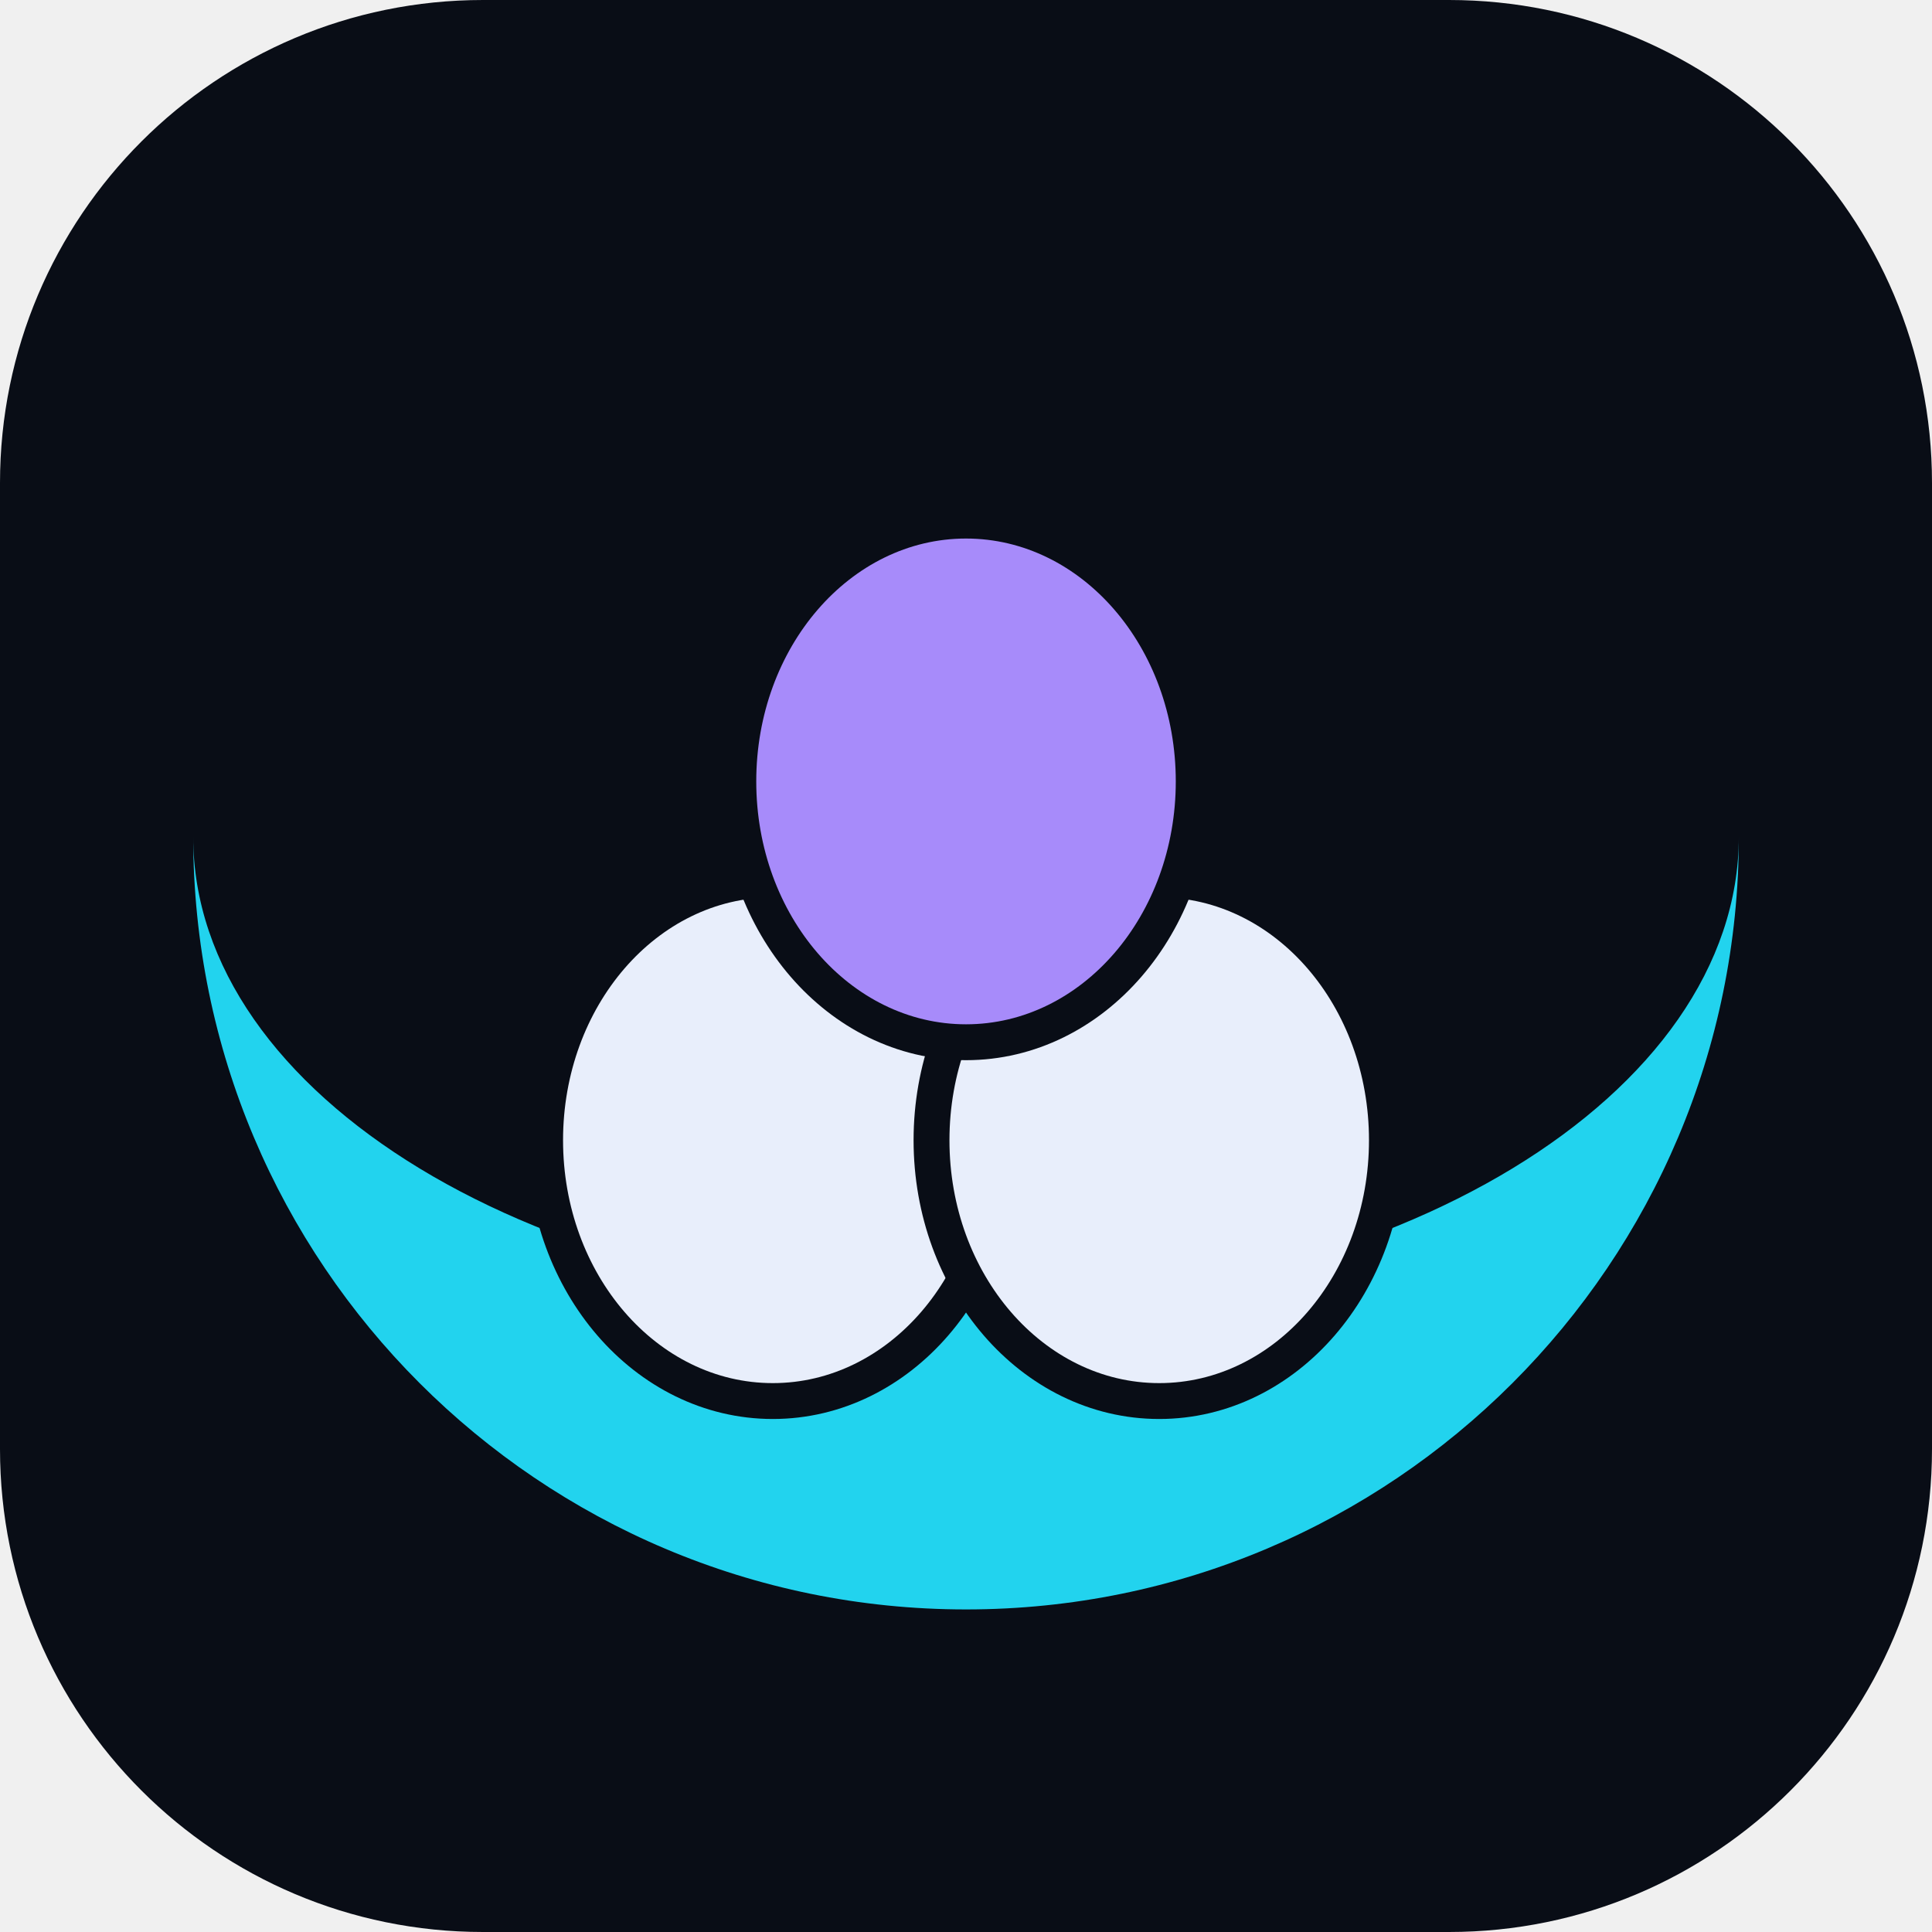
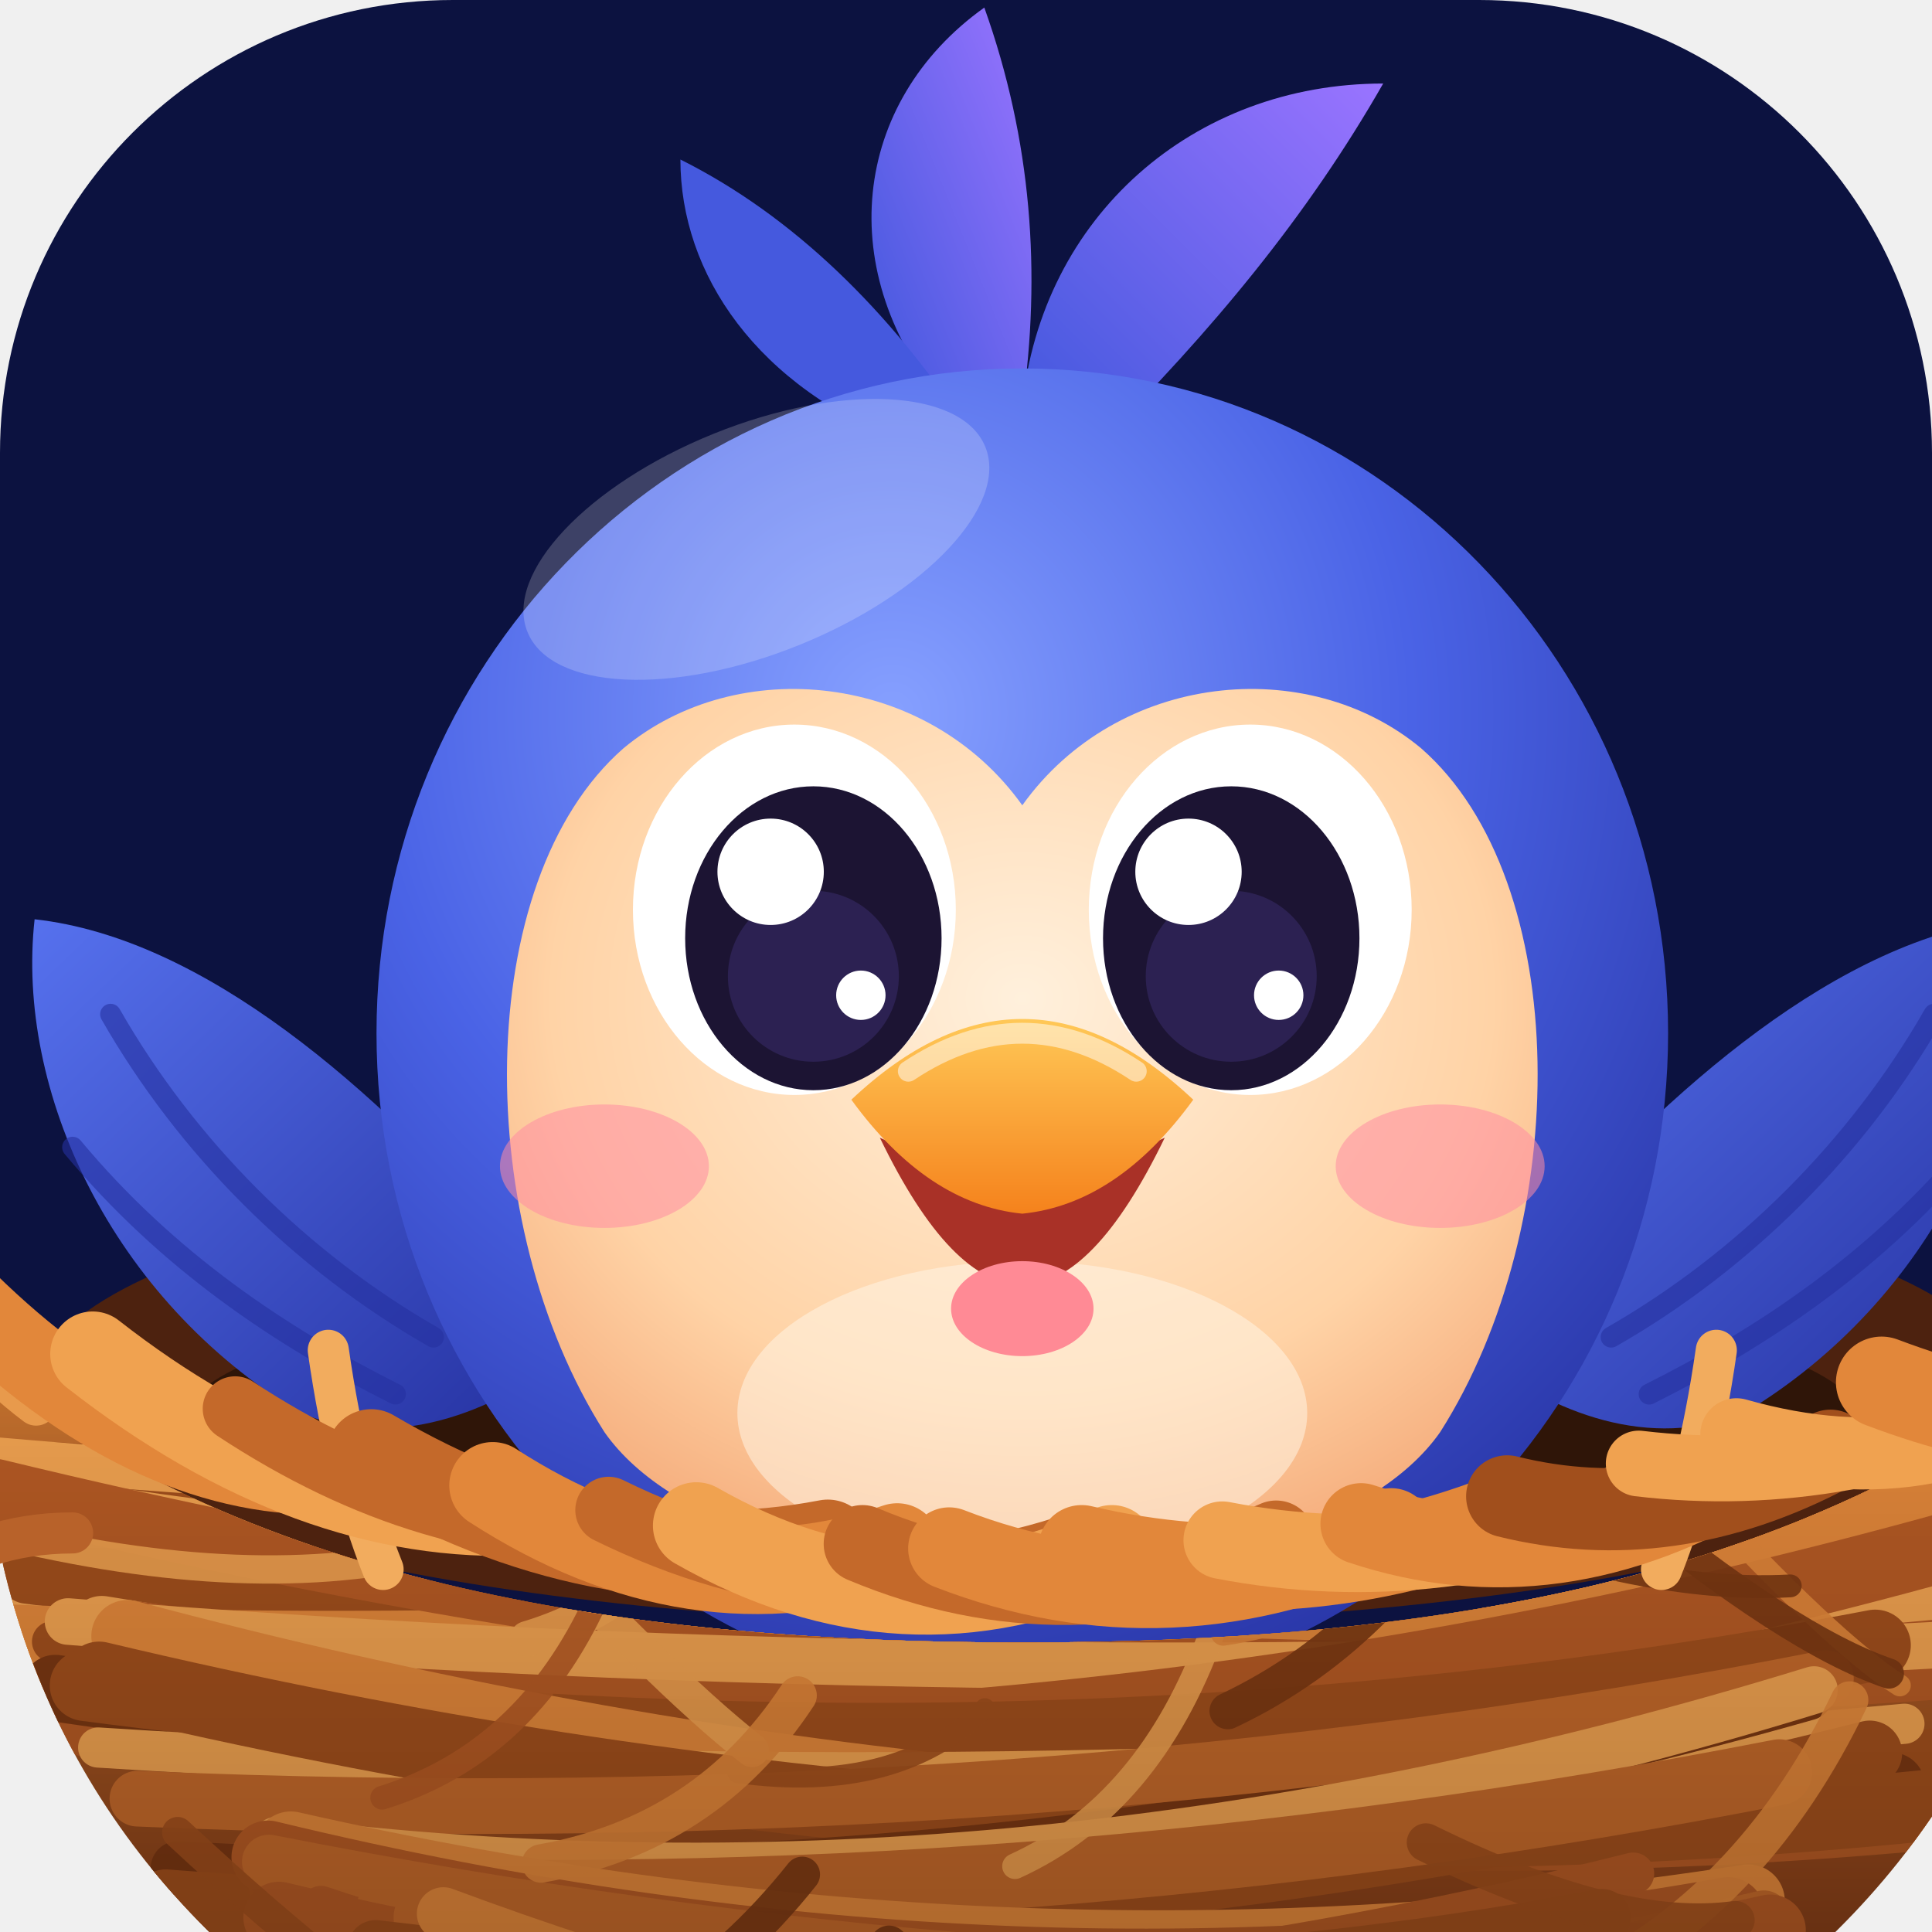
- <svg xmlns="http://www.w3.org/2000/svg" viewBox="0 0 64 64" width="32" height="32">
-   <defs />
-   <rect width="64" height="64" rx="16.0" fill="#090d16" />
-   <g transform="translate(2.743 5.771) scale(0.9143)">
+ <svg xmlns="http://www.w3.org/2000/svg" viewBox="0 0 512 512">
+   <rect width="512" height="512" rx="120" fill="#0c1240" />
+   <g transform="translate(-34 -10) scale(2.42) translate(6 26)">
    <defs>
-       <mask id="t0" maskUnits="userSpaceOnUse" x="0" y="0" width="64" height="64">
-         <rect x="0" y="0" width="64" height="64" fill="#fff" />
-         <ellipse cx="25" cy="35" rx="7.6" ry="8.8" fill="#000" stroke="#000" stroke-width="2.6" stroke-linejoin="round" />
-         <ellipse cx="39" cy="35" rx="7.6" ry="8.8" fill="#000" stroke="#000" stroke-width="2.6" stroke-linejoin="round" />
-         <ellipse cx="32" cy="22" rx="7.6" ry="8.8" fill="#000" stroke="#000" stroke-width="2.6" stroke-linejoin="round" />
-       </mask>
-       <mask id="t1" maskUnits="userSpaceOnUse" x="0" y="0" width="64" height="64">
-         <rect x="0" y="0" width="64" height="64" fill="#fff" />
-         <ellipse cx="39" cy="35" rx="7.6" ry="8.8" fill="#000" stroke="#000" stroke-width="2.6" stroke-linejoin="round" />
-         <ellipse cx="32" cy="22" rx="7.6" ry="8.8" fill="#000" stroke="#000" stroke-width="2.6" stroke-linejoin="round" />
-       </mask>
-       <mask id="t2" maskUnits="userSpaceOnUse" x="0" y="0" width="64" height="64">
-         <rect x="0" y="0" width="64" height="64" fill="#fff" />
-         <ellipse cx="32" cy="22" rx="7.6" ry="8.8" fill="#000" stroke="#000" stroke-width="2.6" stroke-linejoin="round" />
-       </mask>
+       <radialGradient id="fvbody" cx="40%" cy="26%" r="80%">
+         <stop offset="0" stop-color="#86a0ff" />
+         <stop offset=".5" stop-color="#4a63e6" />
+         <stop offset="1" stop-color="#2733a3" />
+       </radialGradient>
+       <radialGradient id="fvface" cx="50%" cy="35%" r="70%">
+         <stop offset="0" stop-color="#fff0dc" />
+         <stop offset=".65" stop-color="#ffd3a6" />
+         <stop offset="1" stop-color="#f4a877" />
+       </radialGradient>
+       <linearGradient id="fvbeak" x1="0" y1="0" x2="0" y2="1">
+         <stop offset="0" stop-color="#ffc857" />
+         <stop offset="1" stop-color="#f5821c" />
+       </linearGradient>
+       <linearGradient id="fvnest" x1="0" y1="0" x2="0" y2="1">
+         <stop offset="0" stop-color="#c8742f" />
+         <stop offset=".6" stop-color="#8d4319" />
+         <stop offset="1" stop-color="#5a250d" />
+       </linearGradient>
+       <linearGradient id="fvcrest" x1="0" y1="1" x2="1" y2="0">
+         <stop offset="0" stop-color="#3f57dc" />
+         <stop offset="1" stop-color="#9a74ff" />
+       </linearGradient>
+       <linearGradient id="fvwing" x1="0" y1="0" x2="1" y2="1">
+         <stop offset="0" stop-color="#5671ee" />
+         <stop offset="1" stop-color="#2531a0" />
+       </linearGradient>
+       <linearGradient id="fvshade" x1="0" y1="0" x2="0" y2="1">
+         <stop offset="0" stop-color="#000" stop-opacity="0" />
+         <stop offset="1" stop-color="#000" stop-opacity=".35" />
+       </linearGradient>
+       <clipPath id="fvbowl">
+         <path d="M6 128 C6 192 64 222 120 222 C176 222 234 192 234 128 C204 152 162 158 120 158 C78 158 36 152 6 128Z" />
+       </clipPath>
    </defs>
-     <g mask="url(#t0)">
-       <path d="M4 24 A28 28 0 0 0 60 24 A28 17 0 0 1 4 24 Z" fill="#22d3ee" />
+     <ellipse cx="120" cy="130" rx="108" ry="26" fill="#4d220f" />
+     <ellipse cx="120" cy="134" rx="92" ry="17" fill="#2f1508" />
+     <g transform="translate(120 110) scale(1.04) translate(-120 -128)">
+       <path d="M66 132 C52 116 34 100 16 98 C14 116 24 138 44 150 C54 154 64 150 72 144Z" fill="url(#fvwing)" />
+       <path d="M24 108 C32 122 44 134 58 142 M20 122 C30 134 42 142 54 148" fill="none" stroke="#2531a0" stroke-width="2.2" stroke-linecap="round" opacity=".6" />
+       <path d="M174 132 C188 116 206 100 224 98 C226 116 216 138 196 150 C186 154 176 150 168 144Z" fill="url(#fvwing)" />
+       <path d="M216 108 C208 122 196 134 182 142 M220 122 C210 134 198 142 186 148" fill="none" stroke="#2531a0" stroke-width="2.2" stroke-linecap="round" opacity=".6" />
+       <path d="M112 44 C100 30 102 12 116 2 C121 16 122 30 120 44Z" fill="url(#fvcrest)" />
+       <path d="M120 44 C122 24 138 10 158 10 C150 24 140 36 128 48Z" fill="url(#fvcrest)" />
+       <path d="M108 48 C92 42 84 30 84 18 C96 24 106 34 114 46Z" fill="#4559de" />
+       <ellipse cx="120" cy="110" rx="68" ry="70" fill="url(#fvbody)" />
+       <path d="M120 86 C130 72 150 70 162 80 C178 94 178 130 164 152 C150 172 90 172 76 152 C62 130 62 94 78 80 C90 70 110 72 120 86Z" fill="url(#fvface)" />
+       <ellipse cx="120" cy="150" rx="30" ry="16" fill="#fff4e4" opacity=".55" />
+       <ellipse cx="92" cy="58" rx="26" ry="12" transform="rotate(-22 92 58)" fill="#fff" opacity=".2" />
+       <ellipse cx="96" cy="97" rx="17" ry="19.5" fill="#fff" />
+       <ellipse cx="98" cy="100" rx="13.5" ry="16" fill="#1c1433" />
+       <ellipse cx="98" cy="104" rx="9" ry="9" fill="#2c2152" />
+       <circle cx="93.5" cy="93" r="5.6" fill="#fff" />
+       <circle cx="103" cy="106" r="2.6" fill="#fff" />
+       <ellipse cx="144" cy="97" rx="17" ry="19.5" fill="#fff" />
+       <ellipse cx="142" cy="100" rx="13.5" ry="16" fill="#1c1433" />
+       <ellipse cx="142" cy="104" rx="9" ry="9" fill="#2c2152" />
+       <circle cx="137.5" cy="93" r="5.6" fill="#fff" />
+       <circle cx="147" cy="106" r="2.6" fill="#fff" />
+       <ellipse cx="76" cy="124" rx="11" ry="6.5" fill="#ff8da2" opacity=".55" />
+       <ellipse cx="164" cy="124" rx="11" ry="6.5" fill="#ff8da2" opacity=".55" />
+       <path d="M105 121 Q120 152 135 121 Q120 128 105 121Z" fill="#a93127" />
+       <ellipse cx="120" cy="139" rx="7.5" ry="5" fill="#ff8a95" />
+       <path d="M102 117 Q120 100 138 117 Q130 128 120 129 Q110 128 102 117Z" fill="url(#fvbeak)" />
+       <path d="M108 114 Q120 106 132 114" fill="none" stroke="#fff" stroke-opacity=".5" stroke-width="2.2" stroke-linecap="round" />
    </g>
-     <g mask="url(#t1)">
-       <ellipse cx="25" cy="35" rx="7.6" ry="8.8" fill="#e8eefb" />
+     <path d="M6 128 C6 192 64 222 120 222 C176 222 234 192 234 128 C204 152 162 158 120 158 C78 158 36 152 6 128Z" fill="url(#fvnest)" />
+     <g clip-path="url(#fvbowl)">
+       <path d="M2.4 138.6 Q120 145.2 234.4 137.2" fill="none" stroke="#a14f1c" stroke-width="6.3" stroke-linecap="round" />
+       <path d="M3.6 141.3 Q120 160.0 225.2 151.6" fill="none" stroke="#f0a250" stroke-width="5.7" stroke-linecap="round" />
+       <path d="M2.4 155.9 Q120 164.3 227.1 138.0" fill="none" stroke="#f0a250" stroke-width="6.3" stroke-linecap="round" />
+       <path d="M4.4 137.5 Q120 147.6 232.0 140.8" fill="none" stroke="#f0a250" stroke-width="4.5" stroke-linecap="round" />
+       <path d="M14.5 146.6 Q120 160.3 225.5 141.0" fill="none" stroke="#a14f1c" stroke-width="4.4" stroke-linecap="round" />
+       <path d="M11.0 150.8 Q120 165.1 231.9 149.5" fill="none" stroke="#a14f1c" stroke-width="5.9" stroke-linecap="round" />
+       <path d="M8.5 159.8 Q120 163.4 225.3 148.6" fill="none" stroke="#e2873a" stroke-width="6.3" stroke-linecap="round" />
+       <path d="M17.4 160.6 Q120 162.1 232.2 141.4" fill="none" stroke="#e2873a" stroke-width="6.0" stroke-linecap="round" />
+       <path d="M9.7 157.4 Q120 161.7 234.7 138.9" fill="none" stroke="#e2873a" stroke-width="7.1" stroke-linecap="round" />
+       <path d="M19.2 156.5 Q120 173.1 223.9 152.7" fill="none" stroke="#f0a250" stroke-width="7.2" stroke-linecap="round" />
+       <path d="M7.6 141.3 Q120 168.6 222.2 158.7" fill="none" stroke="#b55a24" stroke-width="6.8" stroke-linecap="round" />
+       <path d="M23.0 156.2 Q120 169.6 230.1 160.8" fill="none" stroke="#b55a24" stroke-width="5.4" stroke-linecap="round" />
+       <path d="M13.8 157.9 Q120 178.4 225.6 169.2" fill="none" stroke="#a14f1c" stroke-width="4.5" stroke-linecap="round" />
+       <path d="M15.5 155.7 Q120 164.2 228.7 157.8" fill="none" stroke="#f0a250" stroke-width="5.1" stroke-linecap="round" />
+       <path d="M17.3 166.7 Q120 175.7 222.4 147.2" fill="none" stroke="#b55a24" stroke-width="7.5" stroke-linecap="round" />
+       <path d="M14.1 163.0 Q120 178.5 215.2 173.7" fill="none" stroke="#7a3712" stroke-width="7.3" stroke-linecap="round" />
+       <path d="M17.4 162.7 Q120 176.2 213.4 158.3" fill="none" stroke="#a14f1c" stroke-width="7.8" stroke-linecap="round" />
+       <path d="M22.5 159.2 Q120 186.3 219.6 177.1" fill="none" stroke="#b55a24" stroke-width="7.2" stroke-linecap="round" />
+       <path d="M22.0 157.3 Q120 183.5 210.1 174.9" fill="none" stroke="#e2873a" stroke-width="7.9" stroke-linecap="round" />
+       <path d="M18.8 169.5 Q120 176.0 216.6 166.9" fill="none" stroke="#f0a250" stroke-width="4.4" stroke-linecap="round" />
+       <path d="M18.9 161.8 Q120 185.9 219.5 175.8" fill="none" stroke="#a14f1c" stroke-width="7.8" stroke-linecap="round" />
+       <path d="M27.5 182.7 Q120 188.0 205.9 163.6" fill="none" stroke="#7a3712" stroke-width="5.9" stroke-linecap="round" />
+       <path d="M23.1 175.1 Q120 179.3 208.0 161.9" fill="none" stroke="#c4692a" stroke-width="6.1" stroke-linecap="round" />
+       <path d="M38.3 179.7 Q120 189.9 206.7 163.2" fill="none" stroke="#f0a250" stroke-width="5.2" stroke-linecap="round" />
+       <path d="M26.2 186.4 Q120 193.6 212.8 170.1" fill="none" stroke="#a14f1c" stroke-width="7.1" stroke-linecap="round" />
+       <path d="M38.9 184.7 Q120 188.4 202.9 172.2" fill="none" stroke="#c4692a" stroke-width="7.2" stroke-linecap="round" />
+       <path d="M39.9 180.5 Q120 198.7 199.5 186.3" fill="none" stroke="#e2873a" stroke-width="8.0" stroke-linecap="round" />
+       <path d="M37.4 181.5 Q120 201.5 197.3 187.7" fill="none" stroke="#b55a24" stroke-width="8.0" stroke-linecap="round" />
+       <path d="M37.5 182.0 Q120 198.2 195.9 194.1" fill="none" stroke="#c4692a" stroke-width="5.9" stroke-linecap="round" />
+       <path d="M43.2 186.8 Q120 212.3 190.6 193.1" fill="none" stroke="#b55a24" stroke-width="4.3" stroke-linecap="round" />
+       <path d="M49.9 187.1 Q120 207.1 201.2 188.0" fill="none" stroke="#c4692a" stroke-width="5.7" stroke-linecap="round" />
+       <path d="M38.6 188.1 Q120 207.8 201.9 189.5" fill="none" stroke="#b55a24" stroke-width="7.8" stroke-linecap="round" />
+       <path d="M41.9 199.5 Q120 200.1 186.9 183.3" fill="none" stroke="#b55a24" stroke-width="4.6" stroke-linecap="round" />
+       <path d="M56.8 195.1 Q120 206.4 193.4 193.2" fill="none" stroke="#c4692a" stroke-width="4.1" stroke-linecap="round" />
+       <path d="M54.8 188.1 Q120 214.8 182.5 202.5" fill="none" stroke="#c4692a" stroke-width="7.3" stroke-linecap="round" />
+       <path d="M49.2 191.5 Q120 200.1 183.5 188.1" fill="none" stroke="#a14f1c" stroke-width="6.2" stroke-linecap="round" />
+       <path d="M48.3 202.0 Q120 221.0 188.5 195.5" fill="none" stroke="#f0a250" stroke-width="5.7" stroke-linecap="round" />
+       <path d="M57.4 191.7 Q120 216.7 183.1 210.9" fill="none" stroke="#7a3712" stroke-width="7.1" stroke-linecap="round" />
+       <path d="M64.0 201.5 Q120 207.7 174.8 196.7" fill="none" stroke="#e2873a" stroke-width="6.2" stroke-linecap="round" />
+       <path d="M62.0 189.4 Q120 217.4 179.1 205.1" fill="none" stroke="#f0a250" stroke-width="4.2" stroke-linecap="round" />
+       <path d="M56.6 187.7 Q120 211.3 169.6 206.6" fill="none" stroke="#e2873a" stroke-width="5.8" stroke-linecap="round" />
+       <path d="M66.3 202.8 Q120 222.2 174.0 204.7" fill="none" stroke="#f0a250" stroke-width="7.2" stroke-linecap="round" />
+       <path d="M64.5 212.6 Q120 225.8 171.9 195.4" fill="none" stroke="#f0a250" stroke-width="7.6" stroke-linecap="round" />
+       <path d="M70.0 198.2 Q120 214.9 167.8 205.5" fill="none" stroke="#b55a24" stroke-width="5.0" stroke-linecap="round" />
+       <path d="M75.9 194.9 Q120 224.0 171.3 208.7" fill="none" stroke="#b55a24" stroke-width="6.6" stroke-linecap="round" />
+       <path d="M71.6 211.8 Q120 221.3 158.6 201.9" fill="none" stroke="#e2873a" stroke-width="5.6" stroke-linecap="round" />
+       <path d="M105.4 191.1 Q121.7 205.5 129.9 207.8" fill="none" stroke="#7a3712" stroke-width="4.2" stroke-linecap="round" opacity=".9" />
+       <path d="M88.8 172.3 Q106.3 174.7 115.9 165.2" fill="none" stroke="#a14f1c" stroke-width="2.2" stroke-linecap="round" opacity=".9" />
+       <path d="M119.2 182.5 Q133.9 175.8 140.7 157.1" fill="none" stroke="#f0a250" stroke-width="2.8" stroke-linecap="round" opacity=".9" />
+       <path d="M193.5 141.5 Q208.8 158.1 216.1 162.7" fill="none" stroke="#e2873a" stroke-width="2.4" stroke-linecap="round" opacity=".9" />
+       <path d="M60.1 206.5 Q82.0 200.9 95.9 183.4" fill="none" stroke="#7a3712" stroke-width="3.9" stroke-linecap="round" opacity=".9" />
+       <path d="M133.7 200.3 Q156.4 203.1 171.0 193.9" fill="none" stroke="#f0a250" stroke-width="3.3" stroke-linecap="round" opacity=".9" />
+       <path d="M142.5 165.5 Q160.9 156.8 171.3 136.1" fill="none" stroke="#7a3712" stroke-width="4.0" stroke-linecap="round" opacity=".9" />
+       <path d="M65.8 157.6 Q81.5 152.9 89.2 136.2" fill="none" stroke="#f0a250" stroke-width="3.9" stroke-linecap="round" opacity=".9" />
+       <path d="M23.6 194.0 Q44.3 198.6 56.9 191.2" fill="none" stroke="#f0a250" stroke-width="3.0" stroke-linecap="round" opacity=".9" />
+       <path d="M182.3 194.8 Q200.4 185.6 210.6 164.3" fill="none" stroke="#e2873a" stroke-width="4.1" stroke-linecap="round" opacity=".9" />
+       <path d="M62.0 141.8 Q80.2 161.8 90.4 169.8" fill="none" stroke="#f0a250" stroke-width="3.7" stroke-linecap="round" opacity=".9" />
+       <path d="M67.3 182.2 Q85.4 179.0 95.4 163.8" fill="none" stroke="#e2873a" stroke-width="4.2" stroke-linecap="round" opacity=".9" />
+       <path d="M11.0 146.8 Q38.8 153.0 58.6 147.2" fill="none" stroke="#f0a250" stroke-width="3.1" stroke-linecap="round" opacity=".9" />
+       <path d="M185.1 142.1 Q204.0 157.7 214.9 161.4" fill="none" stroke="#7a3712" stroke-width="3.3" stroke-linecap="round" opacity=".9" />
+       <path d="M177.1 203.6 Q195.5 204.4 206.0 193.2" fill="none" stroke="#c4692a" stroke-width="2.9" stroke-linecap="round" opacity=".9" />
+       <path d="M164.2 179.9 Q185.1 190.2 198.1 188.4" fill="none" stroke="#a14f1c" stroke-width="4.2" stroke-linecap="round" opacity=".9" />
+       <path d="M159.9 141.7 Q186.0 152.8 204.1 151.8" fill="none" stroke="#7a3712" stroke-width="2.5" stroke-linecap="round" opacity=".9" />
+       <path d="M27.5 178.8 Q47.5 197.4 59.6 204.0" fill="none" stroke="#a14f1c" stroke-width="3.4" stroke-linecap="round" opacity=".9" />
+       <path d="M142.0 157.0 Q159.5 154.4 168.9 139.9" fill="none" stroke="#e2873a" stroke-width="2.7" stroke-linecap="round" opacity=".9" />
+       <path d="M189.3 197.2 Q209.0 204.5 220.6 199.8" fill="none" stroke="#a14f1c" stroke-width="2.6" stroke-linecap="round" opacity=".9" />
+       <path d="M49.9 175.0 Q65.7 170.1 73.4 153.2" fill="none" stroke="#b55a24" stroke-width="2.6" stroke-linecap="round" opacity=".9" />
+       <path d="M108.1 152.0 Q124.9 152.3 133.6 140.5" fill="none" stroke="#7a3712" stroke-width="3.4" stroke-linecap="round" opacity=".9" />
+       <rect x="0" y="120" width="240" height="110" fill="url(#fvshade)" />
    </g>
-     <g mask="url(#t2)">
-       <ellipse cx="39" cy="35" rx="7.6" ry="8.8" fill="#e8eefb" />
-     </g>
-     <ellipse cx="32" cy="22" rx="7.6" ry="8.8" fill="#a78bfa" />
+     <path d="M12 132 q-8 -6 -14 -16" fill="none" stroke="#e89a4c" stroke-width="4.5" stroke-linecap="round" />
+     <path d="M16 146 q-10 0 -18 6" fill="none" stroke="#b8622a" stroke-width="4.5" stroke-linecap="round" />
+     <path d="M228 132 q8 -6 14 -16" fill="none" stroke="#e89a4c" stroke-width="4.5" stroke-linecap="round" />
+     <path d="M224 146 q10 0 18 6" fill="none" stroke="#b8622a" stroke-width="4.5" stroke-linecap="round" />
+     <path d="M50 150 q-4 -10 -6 -24" fill="none" stroke="#f2ac5e" stroke-width="4.5" stroke-linecap="round" />
+     <path d="M190 150 q4 -10 6 -24" fill="none" stroke="#f2ac5e" stroke-width="4.5" stroke-linecap="round" />
+     <path d="M96 214 q-6 6 -14 8" fill="none" stroke="#93481b" stroke-width="4.5" stroke-linecap="round" />
+     <path d="M150 212 q6 6 14 10" fill="none" stroke="#93481b" stroke-width="4.5" stroke-linecap="round" />
+     <path d="M3.2 119.5 Q22.8 139.3 42.5 139.6" fill="none" stroke="#e2873a" stroke-width="8.8" stroke-linecap="round" />
+     <path d="M18.2 126.4 Q42.0 145.0 65.7 143.8" fill="none" stroke="#f0a250" stroke-width="9.3" stroke-linecap="round" />
+     <path d="M33.8 132.4 Q55.2 146.5 76.7 145.2" fill="none" stroke="#c4692a" stroke-width="7.1" stroke-linecap="round" />
+     <path d="M48.7 137.3 Q73.7 152.0 98.7 147.2" fill="none" stroke="#c4692a" stroke-width="9.7" stroke-linecap="round" />
+     <path d="M62.0 140.8 Q84.1 155.1 106.3 147.5" fill="none" stroke="#e2873a" stroke-width="9.5" stroke-linecap="round" />
+     <path d="M74.7 143.5 Q99.7 155.8 124.7 147.8" fill="none" stroke="#c4692a" stroke-width="7.3" stroke-linecap="round" />
+     <path d="M84.3 145.2 Q107.1 158.2 129.8 147.7" fill="none" stroke="#f0a250" stroke-width="9.5" stroke-linecap="round" />
+     <path d="M102.5 147.2 Q125.1 156.7 147.8 146.7" fill="none" stroke="#c4692a" stroke-width="8.5" stroke-linecap="round" />
+     <path d="M112.0 147.7 Q136.2 157.1 160.4 145.6" fill="none" stroke="#e2873a" stroke-width="9.0" stroke-linecap="round" />
+     <path d="M126.5 147.7 Q150.2 153.3 173.8 143.8" fill="none" stroke="#e2873a" stroke-width="9.5" stroke-linecap="round" />
+     <path d="M141.9 146.8 Q165.7 151.4 189.5 141.2" fill="none" stroke="#f0a250" stroke-width="8.5" stroke-linecap="round" />
+     <path d="M157.1 145.0 Q178.4 152.1 199.7 139.1" fill="none" stroke="#e2873a" stroke-width="8.9" stroke-linecap="round" />
+     <path d="M173.1 142.0 Q190.8 146.4 208.5 137.0" fill="none" stroke="#a14f1c" stroke-width="9.0" stroke-linecap="round" />
+     <path d="M187.5 138.4 Q210.1 141.1 232.7 130.3" fill="none" stroke="#f0a250" stroke-width="7.2" stroke-linecap="round" />
+     <path d="M198.2 135.2 Q221.2 141.7 236.0 128.0" fill="none" stroke="#f0a250" stroke-width="7.9" stroke-linecap="round" />
+     <path d="M214.1 129.5 Q235.3 137.5 236.0 128.0" fill="none" stroke="#e2873a" stroke-width="10.0" stroke-linecap="round" />
  </g>
</svg>
